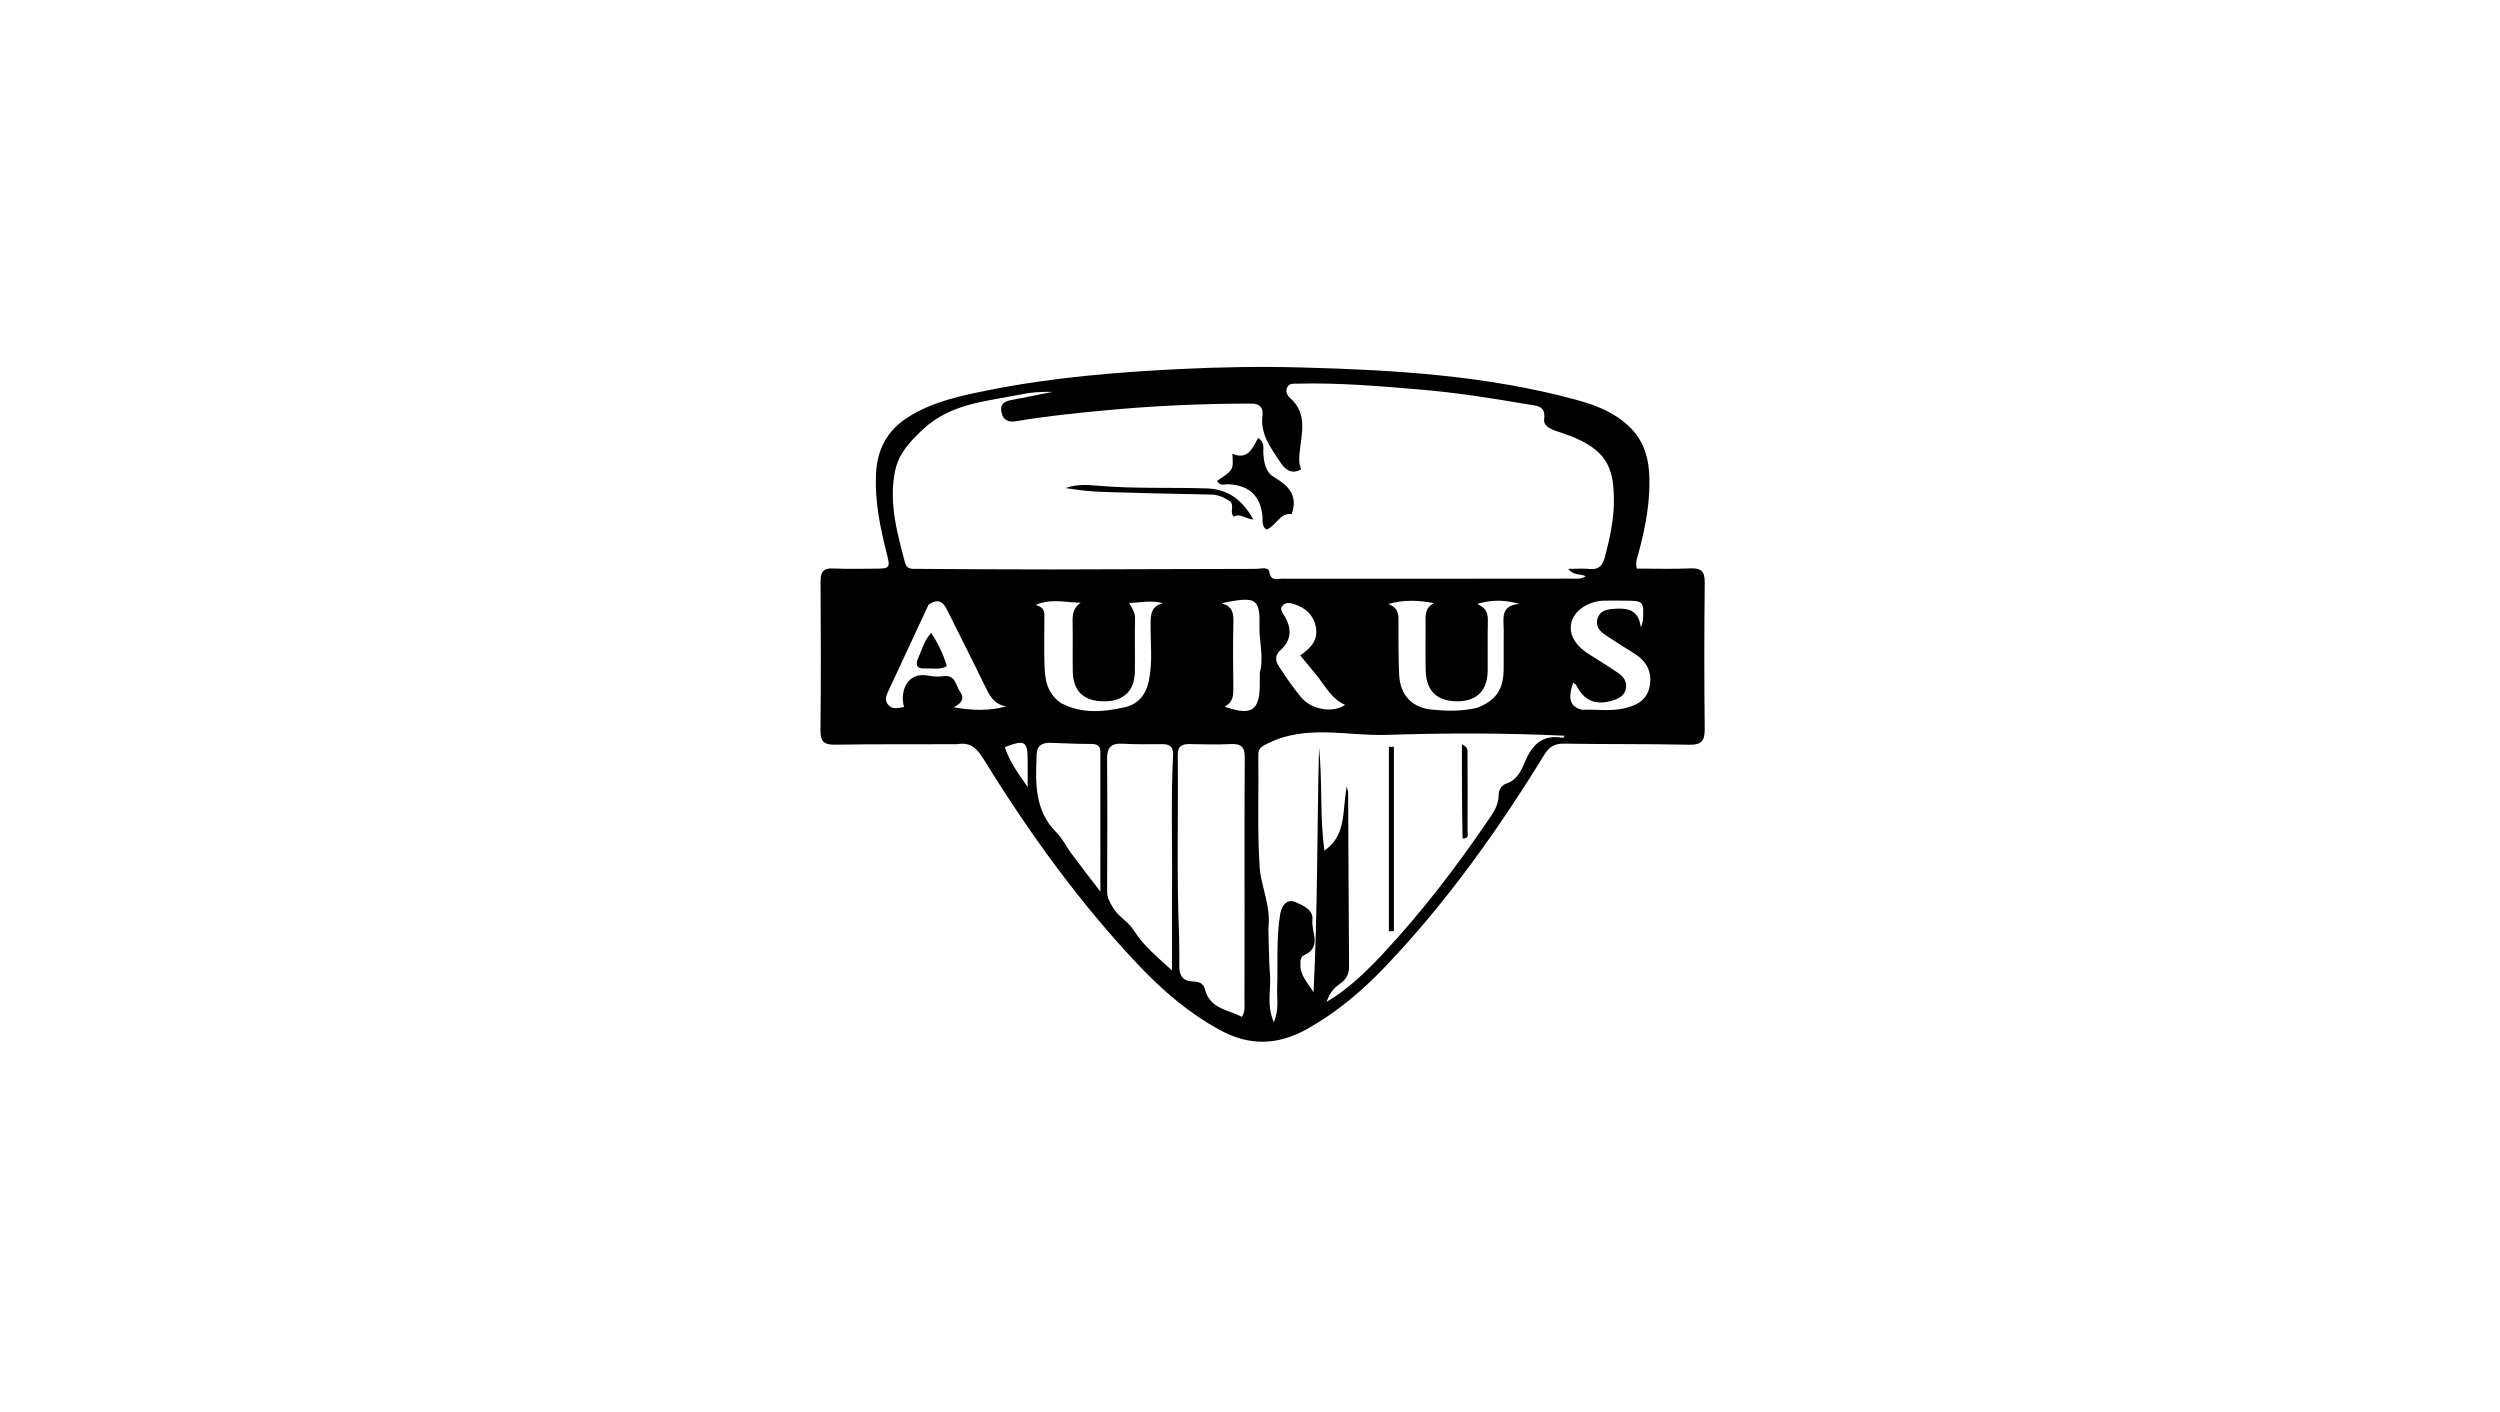
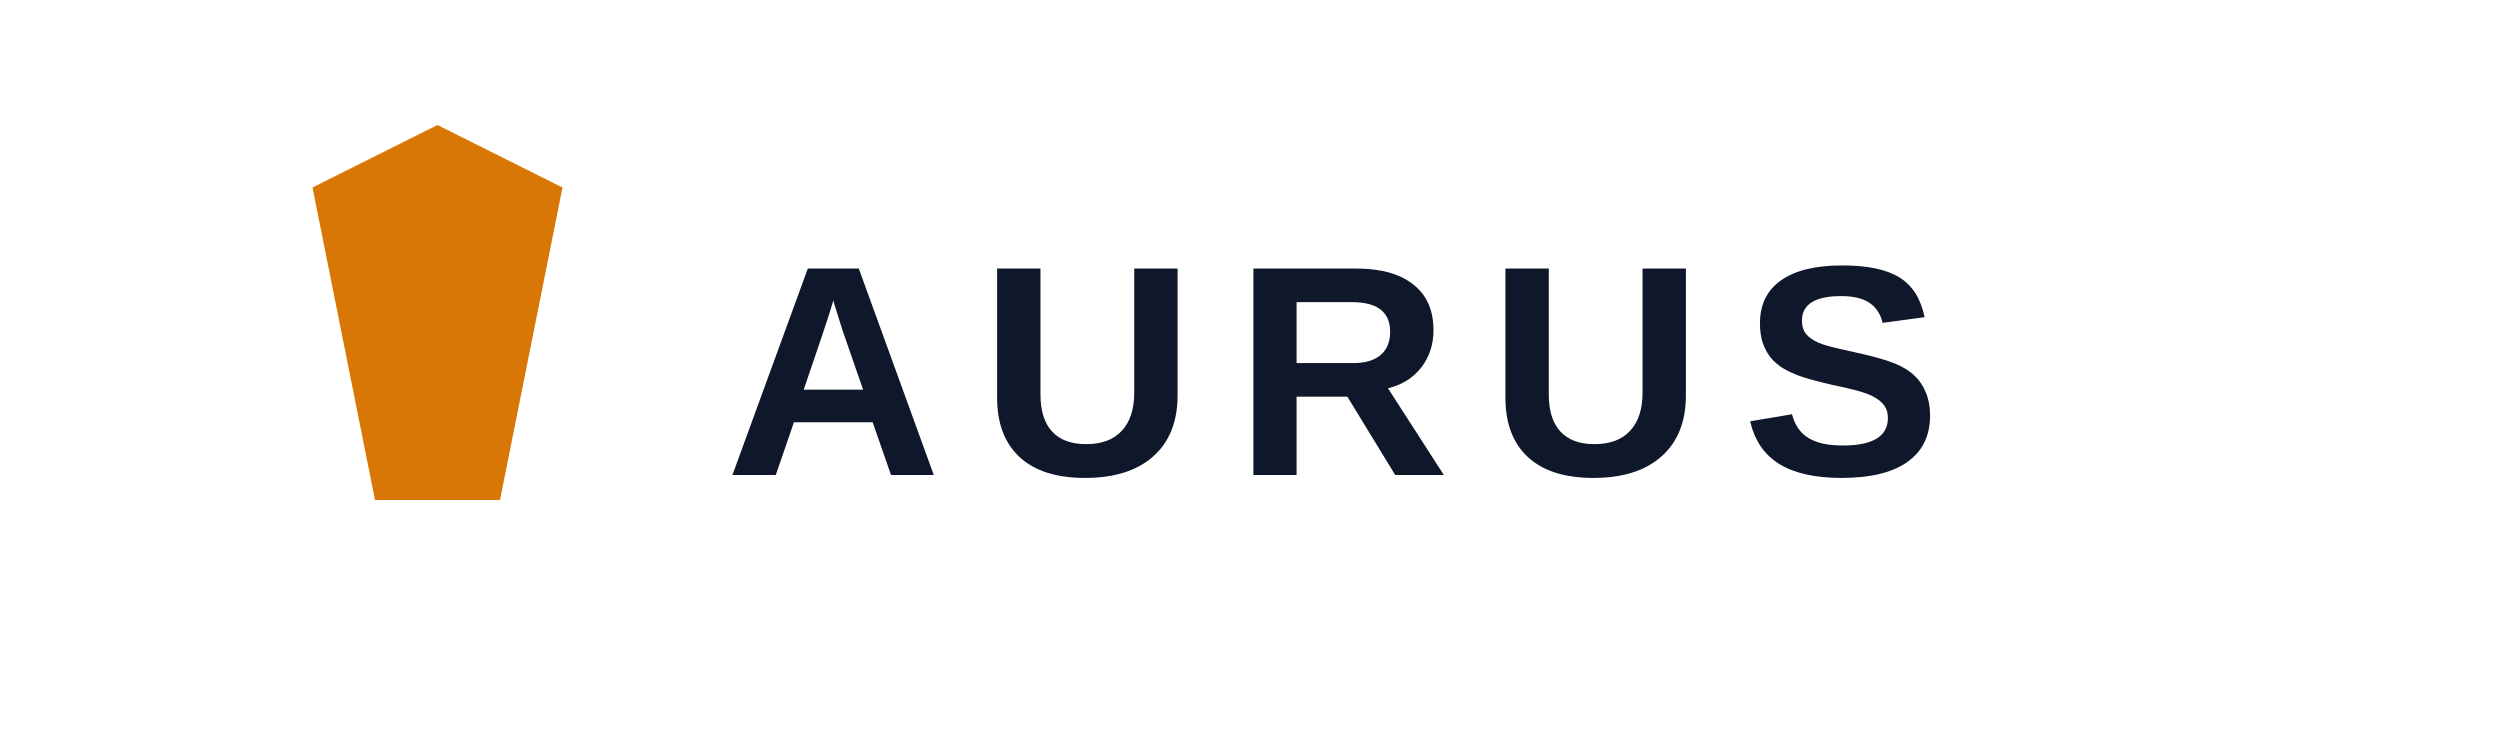
- <svg xmlns="http://www.w3.org/2000/svg" version="1.1" id="Layer_1" x="0px" y="0px" width="100%" viewBox="0 0 992 560" enable-background="new 0 0 992 560" xml:space="preserve">
-   <path fill="#000000" opacity="1" stroke="none" d=" M379.746,295.307   C363.281,295.341 347.279,295.244 331.283,295.491   C326.917,295.559 325.519,294.22 325.565,289.808   C325.77,270.143 325.728,250.475 325.591,230.81   C325.564,227.005 326.634,225.357 330.674,225.562   C336.16,225.841 341.671,225.661 347.17,225.649   C353.098,225.636 353.325,225.367 351.897,219.746   C349.272,209.409 347.117,199.054 347.583,188.248   C348.004,178.504 351.917,170.929 360.095,165.681   C370.121,159.247 381.593,156.947 393.014,154.674   C417.68,149.766 442.64,147.721 467.742,146.453   C484.079,145.628 500.401,145.375 516.701,145.815   C553.294,146.804 589.81,148.959 625.404,158.629   C633.182,160.742 640.598,163.598 646.554,169.344   C651.616,174.226 653.886,180.289 654.347,187.185   C655.077,198.13 653.04,208.708 650.239,219.196   C649.732,221.095 648.806,222.944 649.506,225.623   C656.487,225.623 663.609,225.845 670.709,225.541   C675.057,225.356 676.488,226.74 676.438,231.186   C676.222,250.516 676.217,269.852 676.43,289.183   C676.482,293.86 675.244,295.612 670.294,295.507   C653.8,295.156 637.295,295.358 620.8,295.073   C616.995,295.007 614.82,296.152 612.794,299.451   C594.355,329.464 573.99,358.07 549.611,383.619   C540.385,393.288 530.242,401.865 518.445,408.418   C507.004,414.772 495.805,415.098 484.228,408.807   C471.916,402.117 461.449,393.179 451.901,383.098   C428.43,358.317 408.569,330.792 390.66,301.817   C388.182,297.807 385.748,294.192 379.746,295.307  M516.286,186.224   C511.904,188.772 509.314,185.463 507.532,182.718   C504.055,177.359 499.997,172.048 500.96,164.882   C501.345,162.021 499.978,160.142 496.661,160.141   C477.345,160.138 458.073,160.991 438.839,162.804   C426.924,163.927 415.025,165.115 403.219,167.139   C400.325,167.635 397.913,166.858 397.339,163.357   C396.759,159.827 399.038,159.158 401.704,158.656   C407.02,157.654 412.321,156.568 417.628,155.516   C413.392,155.371 409.238,155.655 405.194,156.481   C391.571,159.262 377.352,159.957 366.211,170.389   C361.045,175.226 356.56,179.981 355.14,187.016   C352.611,199.539 355.998,211.435 359.136,223.35   C359.843,226.037 361.999,225.715 363.97,225.726   C381.629,225.819 399.289,225.975 416.949,225.956   C444.105,225.928 471.262,225.753 498.418,225.732   C500.243,225.73 503.301,224.695 503.681,227.011   C504.28,230.657 506.644,229.626 508.502,229.628   C546.821,229.671 585.14,229.645 623.459,229.599   C625.304,229.596 627.282,229.928 629.233,228.632   C626.994,227.613 624.535,228.486 622.2,225.723   C625.561,225.723 628.162,225.519 630.718,225.771   C634.471,226.141 635.91,224.42 636.843,220.935   C638.834,213.498 640.457,205.898 640.395,198.328   C640.301,186.781 638.256,179.596 625.29,173.879   C622.556,172.674 619.66,171.84 616.854,170.792   C614.736,170 612.375,168.717 612.708,166.366   C613.496,160.809 609.617,161.027 606.237,160.45   C592.136,158.044 578.004,155.792 563.747,154.592   C547.494,153.224 531.231,151.813 514.888,152.236   C513.272,152.278 511.352,151.977 510.623,153.999   C510.047,155.595 510.858,157.002 512.006,158.02   C519.05,164.266 516.344,172.377 515.668,179.785   C515.464,182.022 515.331,183.737 516.286,186.224  M503.296,368.462   C503.492,374.62 503.454,380.798 503.951,386.932   C504.417,392.692 502.438,398.732 505.471,405.604   C507.61,400.451 506.63,396.445 506.77,392.56   C507.13,382.583 506.342,372.57 507.994,362.631   C508.609,358.931 510.971,356.59 514.038,357.95   C516.836,359.191 521.226,360.897 520.759,365.023   C520.228,369.718 524.675,375.774 517.535,378.99   C515.861,379.744 516.012,381.421 515.998,382.914   C515.959,387.316 519.174,390.166 521.208,393.794   C522.864,361.324 522.579,328.984 523.399,296.653   C524.791,310.266 523.659,323.986 525.534,337.514   C534.464,331.369 532.528,321.587 534.408,312.052   C534.754,313.65 534.942,314.118 534.945,314.587   C535.064,337.581 535.14,360.575 535.305,383.569   C535.326,386.527 534.228,388.522 531.833,390.256   C528.643,392.566 527.671,394.217 526.325,397.579   C534.97,392.521 542.139,385.537 548.941,378.248   C564.191,361.905 577.745,344.19 590.323,325.726   C592.46,322.591 594.727,319.55 594.668,315.36   C594.643,313.599 595.882,311.5 597.592,310.966   C601.831,309.642 603.534,306.012 604.917,302.681   C607.84,295.643 611.943,291.251 620.185,292.774   C620.286,292.792 620.448,292.476 620.896,291.94   C597.067,290.804 573.56,290.848 550.122,291.598   C534.543,292.095 518.5,287.396 503.274,294.891   C500.875,296.072 499.267,296.639 499.304,299.476   C499.501,314.298 498.868,329.128 499.818,343.945   C500.328,351.893 504.388,359.309 503.296,368.462  M467.88,371.813   C467.911,375.639 468.016,379.467 467.953,383.291   C467.89,387.067 469.324,389.354 473.382,389.459   C475.478,389.513 477.466,389.981 478.05,392.361   C480.005,400.32 487.242,400.594 492.763,403.492   C494.215,401.173 493.796,399.296 493.802,397.509   C493.847,385.196 493.834,372.883 493.838,360.57   C493.846,340.603 493.768,320.635 493.928,300.669   C493.961,296.547 492.583,295.04 488.449,295.242   C482.972,295.509 477.47,295.349 471.98,295.249   C468.966,295.194 467.295,296.153 467.334,299.511   C467.611,323.298 466.817,347.092 467.88,371.813  M465.061,352.5   C465.244,334.864 464.582,317.22 465.473,299.591   C465.621,296.645 464.389,295.275 461.417,295.283   C456.092,295.298 450.754,295.421 445.444,295.105   C440.858,294.833 439.251,296.647 439.29,301.168   C439.44,318.643 439.386,336.119 439.305,353.595   C439.292,356.271 440.431,358.182 441.772,360.381   C443.927,363.915 447.703,365.605 449.957,369.252   C453.628,375.191 459.241,379.74 465.062,385.084   C465.062,373.747 465.062,363.624 465.061,352.5  M427.482,295.124   C423.998,295.001 420.515,294.853 417.03,294.761   C413.87,294.677 411.506,295.455 411.344,299.332   C410.875,310.52 410.384,321.601 419.317,330.46   C421.635,332.759 423.075,335.922 425.055,338.587   C428.567,343.317 432.183,347.969 436.628,353.798   C436.628,334.258 436.63,316.209 436.626,298.159   C436.626,296.027 435.331,295.265 433.417,295.213   C431.757,295.167 430.096,295.149 427.482,295.124  M586.139,280.873   C593.596,277.888 596.555,273.675 596.649,265.727   C596.71,260.568 596.615,255.408 596.675,250.25   C596.727,245.752 595.044,240.302 602.9,239.596   C597.28,238.095 592.363,237.807 586.161,239.62   C590.089,241.356 590.441,243.768 590.374,246.587   C590.221,253.074 590.377,259.567 590.315,266.057   C590.24,273.998 586.06,278.23 578.382,278.271   C570.283,278.315 565.94,274.266 565.722,266.165   C565.556,260.012 565.684,253.851 565.659,247.693   C565.646,244.58 565.165,241.315 568.983,239.304   C562.904,238.195 557.166,237.847 550.818,239.696   C555.517,241.267 554.89,244.806 554.917,248.109   C554.972,254.763 554.831,261.43 555.207,268.067   C555.646,275.823 560.352,280.784 567.975,281.556   C573.754,282.142 579.596,282.348 586.139,280.873  M420.76,278.833   C429.054,283.363 437.832,282.56 446.471,280.594   C451.703,279.403 454.791,275.498 455.893,270.056   C457.398,262.618 456.502,255.128 456.56,247.669   C456.59,243.821 456.698,240.524 461.485,239.364   C456.942,238.129 452.775,239.009 448.008,239.302   C449.419,241.483 450.437,243.218 450.385,245.493   C450.222,252.478 450.422,259.471 450.319,266.458   C450.207,274.012 445.94,278.192 438.499,278.283   C430.172,278.385 425.825,274.455 425.682,266.469   C425.565,259.981 425.744,253.488 425.61,247.001   C425.547,243.972 425.759,241.218 428.841,239.135   C423.139,239.205 417.682,237.276 410.937,240.025   C414.952,241.172 414.404,243.533 414.41,245.671   C414.427,251.828 414.229,257.992 414.464,264.14   C414.669,269.49 415.289,274.845 420.76,278.833  M368.457,239.927   C363.256,251.085 358.038,262.235 352.867,273.407   C351.967,275.352 350.728,277.474 352.308,279.518   C354.036,281.754 356.42,280.919 358.719,280.525   C356.935,274.358 360.019,266.405 368.383,268.091   C370.312,268.48 372.394,268.577 374.34,268.318   C379.197,267.67 379.168,271.945 380.939,274.46   C382.747,277.027 381.916,278.901 378.384,280.636   C386.122,282.04 392.613,282.055 399.293,280.311   C394.187,279.473 392.45,275.605 390.544,271.653   C385.771,261.758 380.729,251.995 375.88,242.137   C374.333,238.993 372.468,237.182 368.457,239.927  M627.865,281.648   C633.339,281.423 638.869,282.323 644.285,281.116   C649.208,280.019 653.579,277.915 654.594,272.315   C655.629,266.608 653.367,262.285 648.417,259.265   C644.725,257.012 641.121,254.615 637.481,252.278   C634.947,250.652 632.902,248.633 633.936,245.337   C634.876,242.341 637.455,241.82 640.308,241.592   C645.701,241.163 650.245,241.812 651.063,248.994   C651.729,247.367 651.921,246.411 651.966,245.449   C652.283,238.716 651.968,238.387 645.298,238.351   C642.302,238.335 639.303,238.246 636.311,238.352   C630.115,238.573 624.684,242.293 623.543,246.969   C622.421,251.569 624.85,255.973 630.483,259.567   C634.411,262.073 638.4,264.491 642.231,267.136   C644.196,268.493 645.618,270.424 645.184,273.066   C644.709,275.951 642.483,277.15 640.034,277.918   C633.146,280.077 628.492,278.055 625.349,271.712   C625.173,271.356 624.602,271.196 624.189,270.927   C622.066,277.26 622.933,280.512 627.865,281.648  M499.898,266.994   C501.568,260.805 499.606,254.634 499.759,248.432   C500.017,237.998 498.385,236.87 487.967,238.677   C486.881,238.865 485.819,239.193 484.745,239.456   C489.09,240.469 489.506,243.364 489.412,247.053   C489.197,255.513 489.267,263.983 489.384,272.446   C489.428,275.608 489.49,278.61 485.894,280.391   C496.558,284.139 499.783,282.045 499.879,271.866   C499.892,270.538 499.888,269.21 499.898,266.994  M522.92,268.559   C520.643,265.788 518.365,263.016 515.934,260.058   C520.198,257.075 523.317,253.886 522.033,248.347   C520.968,243.75 517.984,241.257 513.802,239.82   C512.205,239.271 510.426,238.787 509.094,240.125   C507.509,241.719 508.964,243.132 509.778,244.552   C512.716,249.682 512.358,254.123 508.117,257.963   C505.578,260.262 506.193,262.457 507.577,264.574   C510.305,268.748 513.126,272.902 516.319,276.72   C520.474,281.688 528.991,283.032 533.76,279.694   C528.751,277.597 526.35,273.077 522.92,268.559  M398.747,296.445   C400.405,302.03 403.83,306.575 407.778,312.29   C407.778,307.997 407.783,304.916 407.777,301.835   C407.762,294.082 406.738,293.381 398.747,296.445  z" />
-   <path fill="#000000" opacity="1" stroke="none" d=" M482.927,190.828   C489.456,186.485 489.456,186.485 488.987,180.022   C495.045,182.706 497.011,177.908 499.218,173.783   C501.988,175.569 501.182,177.745 501.276,179.539   C501.476,183.325 502.078,187.239 505.411,189.232   C511.087,192.625 515.204,196.365 512.541,203.996   C507.938,203.311 506.312,208.716 502.504,210.169   C500.469,208.542 501.129,206.548 500.957,204.825   C500.162,196.837 495.738,192.644 487.714,192.163   C486.064,192.064 484.045,193.039 482.927,190.828  z" />
-   <path fill="#000000" opacity="1" stroke="none" d=" M487.798,198.725   C485.372,197.201 483.154,196.29 480.519,196.241   C466.376,195.974 452.234,195.654 438.097,195.214   C433.005,195.056 427.926,194.515 422.845,193.664   C427.243,192.01 431.822,192.405 436.239,192.779   C450.534,193.99 464.856,193.318 479.154,193.818   C487.317,194.103 493.042,198.452 497.308,206.118   C494.207,205.948 492.038,203.457 489.636,205.041   C487.585,203.236 490.249,200.525 487.798,198.725  z" />
-   <path fill="#000000" opacity="1" stroke="none" d=" M551.112,335.006   C551.112,321.779 551.112,309.051 551.112,296.323   C551.775,296.331 552.439,296.339 553.102,296.348   C553.102,320.725 553.102,345.102 553.102,369.478   C552.439,369.492 551.776,369.506 551.113,369.52   C551.113,358.181 551.113,346.843 551.112,335.006  z" />
-   <path fill="#000000" opacity="1" stroke="none" d=" M580.346,332.699   C580.084,320.263 580.084,308.119 580.084,295.31   C582.521,296.453 582.303,297.706 582.307,298.73   C582.353,309.028 582.386,319.327 582.322,329.625   C582.314,330.884 583.082,332.853 580.346,332.699  z" />
-   <path fill="#000000" opacity="1" stroke="none" d=" M364.562,260.577   C366.078,257.267 366.813,253.952 369.541,251.1   C372.217,255.454 374.388,259.586 375.681,264.368   C372.678,265.923 369.824,265.071 367.095,265.249   C363.586,265.479 363.062,263.759 364.562,260.577  z" />
+ <svg xmlns="http://www.w3.org/2000/svg" viewBox="0 0 200 60" width="200" height="60">
+   <path d="M 25 15 L 35 10 L 45 15 L 40 40 L 30 40 Z" fill="#d97706" />
+   <text x="58" y="38" font-family="'Arial Black', Arial, sans-serif" font-size="24" font-weight="900" fill="#0f172a" letter-spacing="3">AURUS</text>
</svg>
